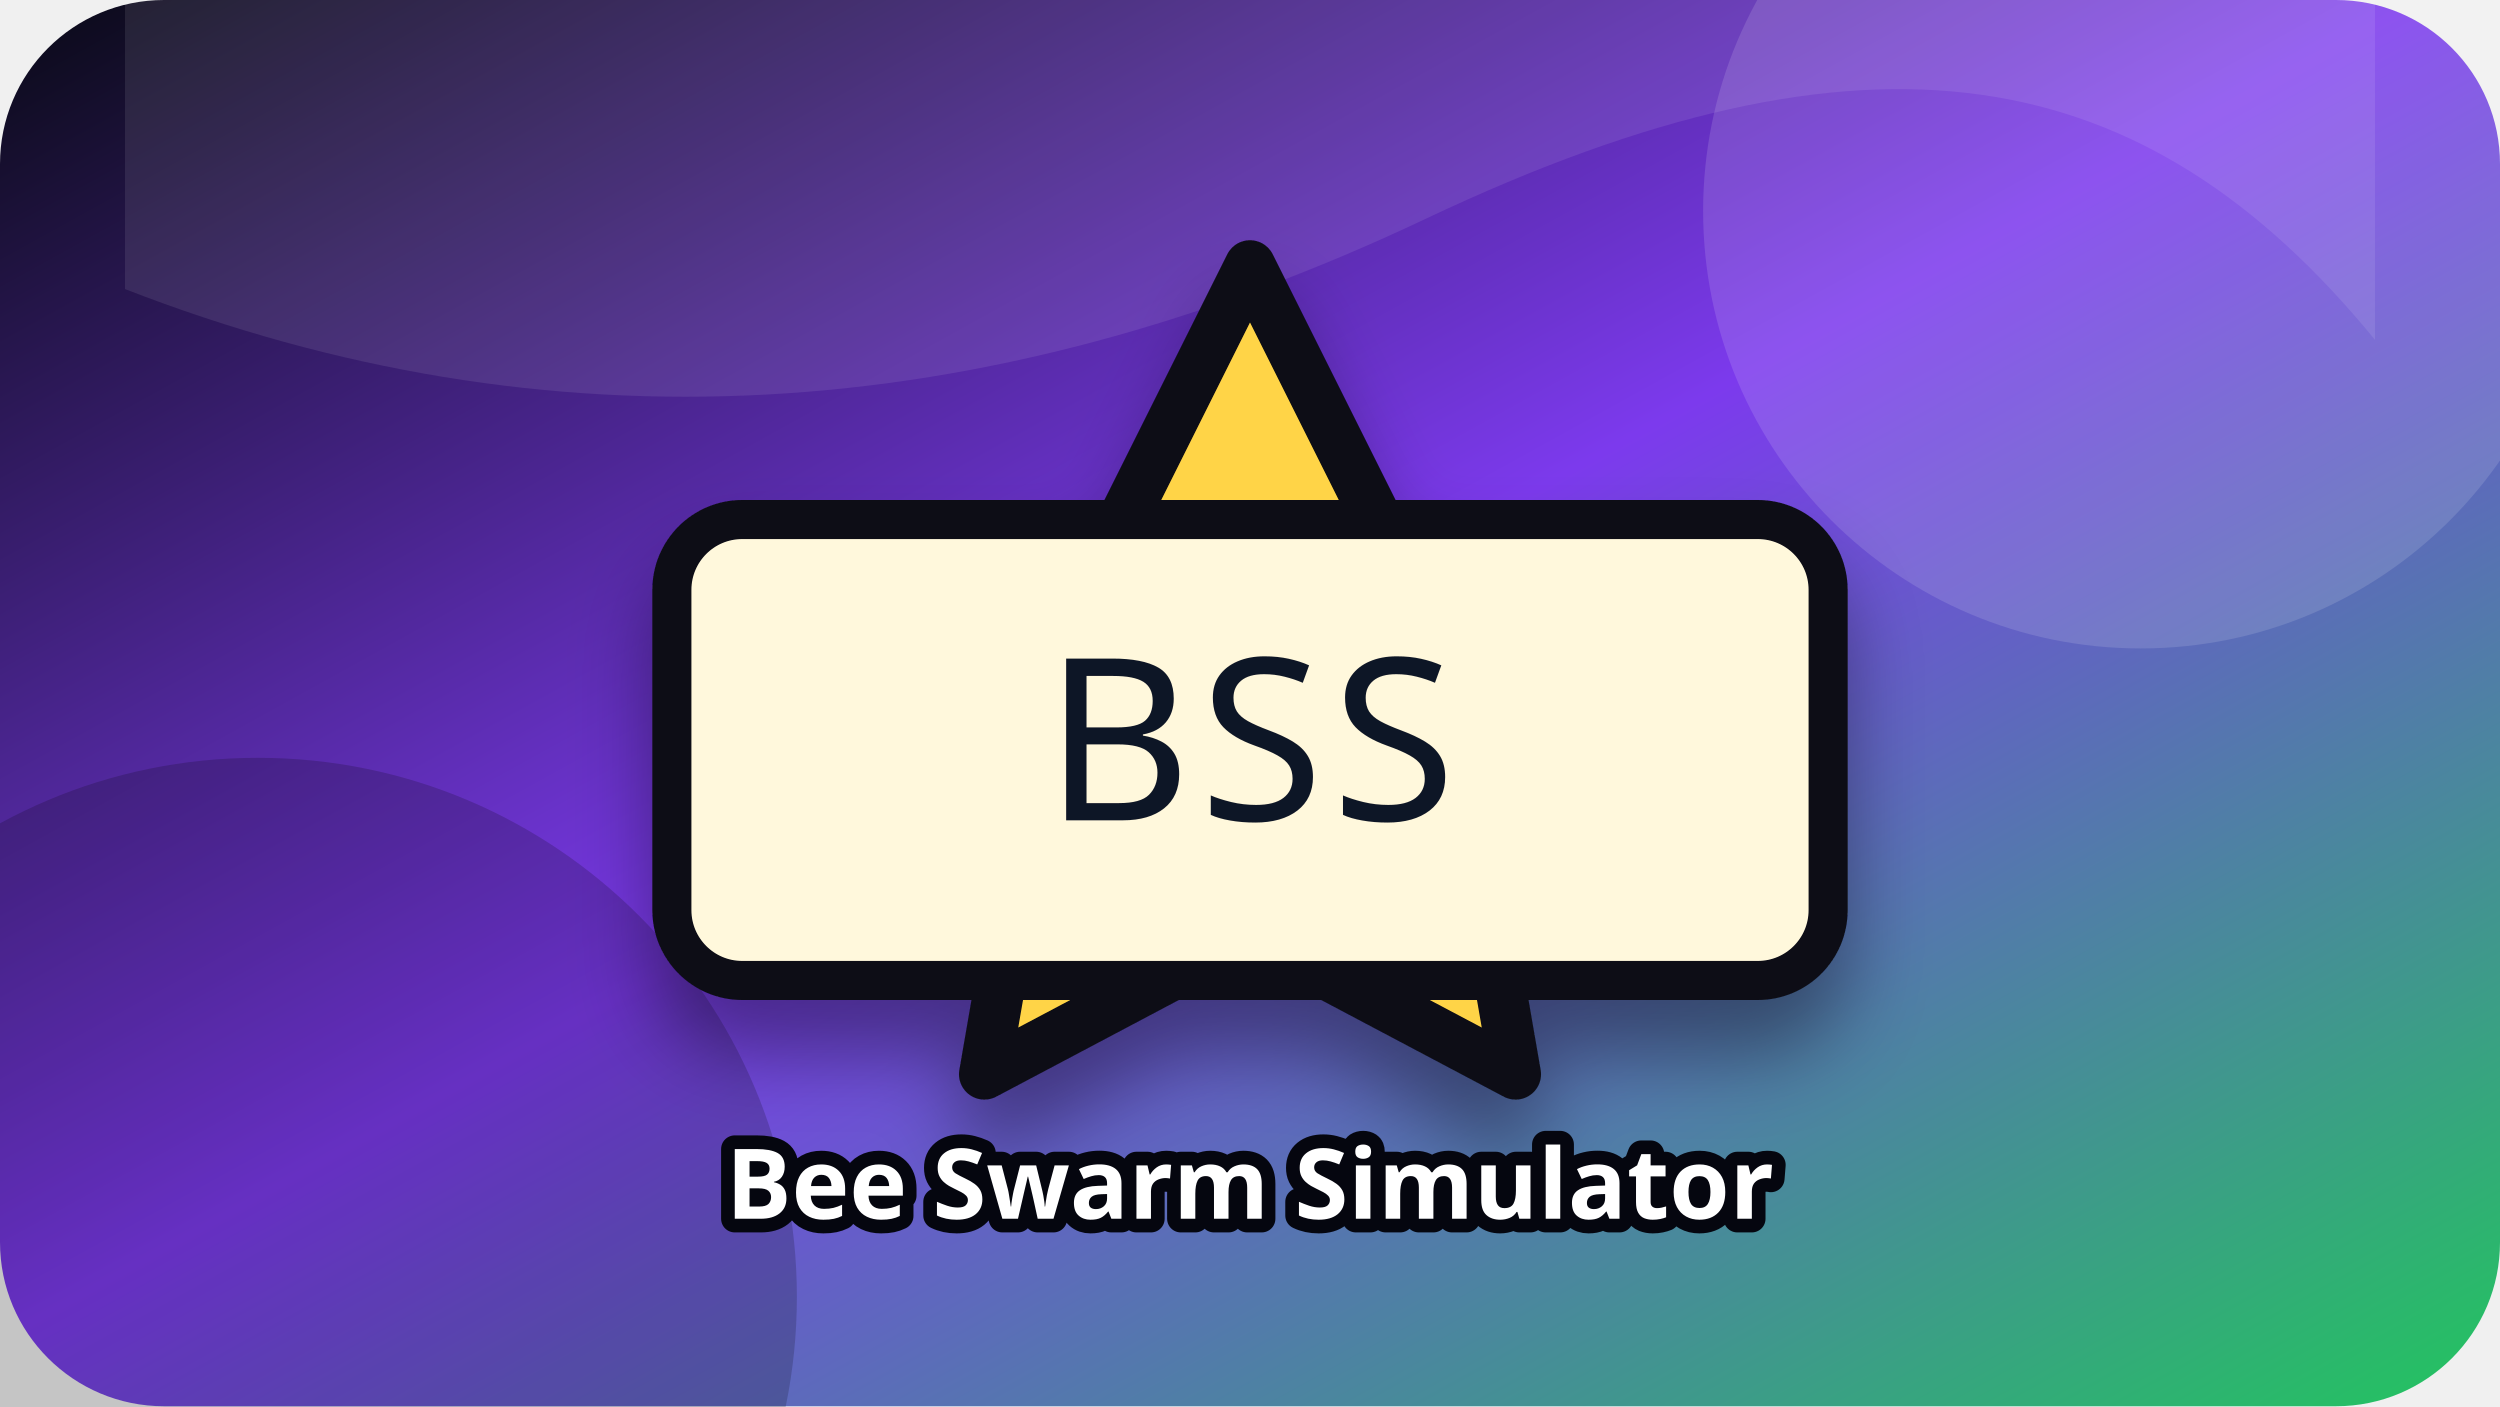
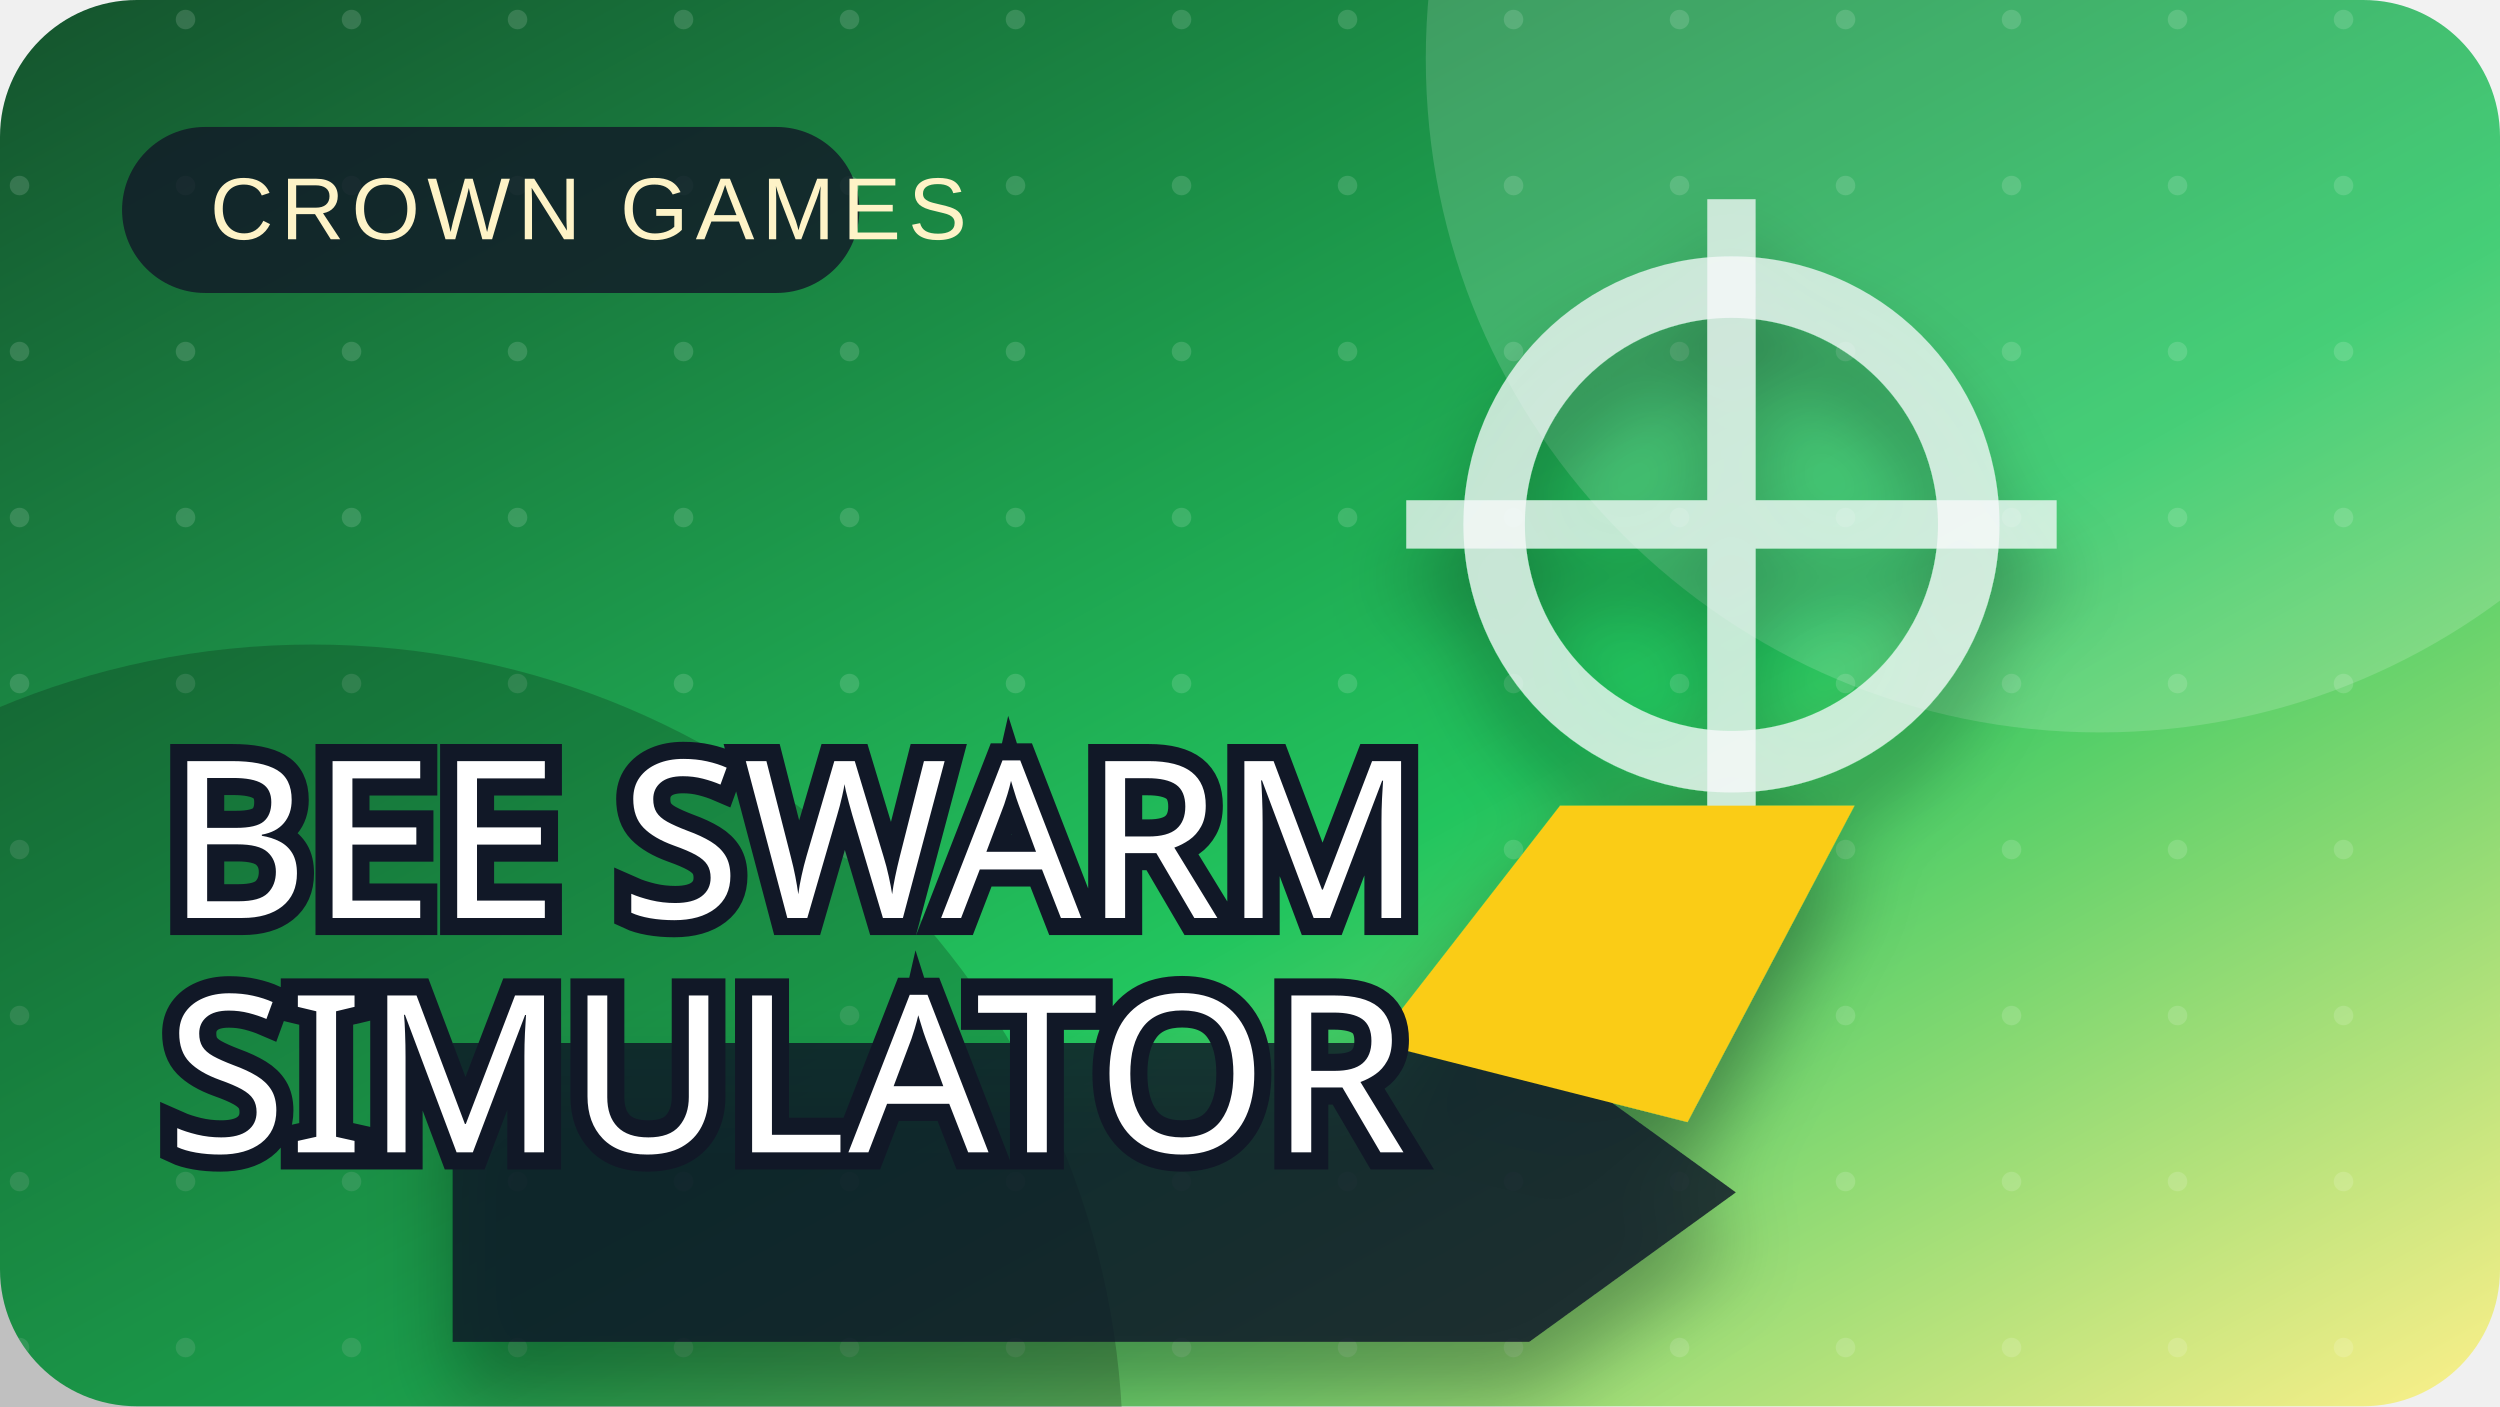
- <svg xmlns="http://www.w3.org/2000/svg" width="640" height="360" viewBox="0 0 640 360" role="img" aria-label="Bee Swarm Simulator">
+ <svg xmlns="http://www.w3.org/2000/svg" width="512" height="288" viewBox="0 0 512 288" role="img" aria-label="Bee Swarm Simulator">
  <defs>
-     <linearGradient id="bg" x1="0" y1="0" x2="1" y2="1">
-       <stop offset="0" stop-color="#080914" />
-       <stop offset=".48" stop-color="#7c3aed" />
-       <stop offset="1" stop-color="#22c55e" />
+     <linearGradient id="g928214703bg" x1="0" y1="0" x2="1" y2="1">
+       <stop offset="0" stop-color="#14532d" />
+       <stop offset=".58" stop-color="#22c55e" />
+       <stop offset="1" stop-color="#fef08a" />
    </linearGradient>
-     <filter id="shadow" x="-20%" y="-20%" width="140%" height="150%">
-       <feDropShadow dx="0" dy="14" stdDeviation="10" flood-color="#000" flood-opacity=".38" />
+     <filter id="g928214703shadow" x="-20%" y="-20%" width="140%" height="140%">
+       <feDropShadow dx="0" dy="12" stdDeviation="9" flood-color="#000" flood-opacity=".38" />
    </filter>
+     <pattern id="g928214703dots" width="34" height="34" patternUnits="userSpaceOnUse">
+       <circle cx="4" cy="4" r="2" fill="#fff" opacity=".2" />
+     </pattern>
  </defs>
-   <rect width="640" height="360" rx="42" fill="url(#bg)" />
-   <circle cx="548" cy="54" r="112" fill="#fff" opacity=".13" />
-   <circle cx="66" cy="332" r="138" fill="#000" opacity=".18" />
-   <path d="M32 74c108 42 219 36 333-18s184-41 243 31v-119H32z" fill="#fff" opacity=".09" />
-   <g filter="url(#shadow)" transform="translate(0 -2)">
-     <path d="M320 70l34 68 75 11-54 53 13 75-68-36-68 36 13-75-54-53 75-11z" fill="#ffd447" stroke="#090914" stroke-width="13" stroke-linejoin="round" />
-     <rect x="172" y="135" width="296" height="118" rx="18" fill="#fff8dc" stroke="#090914" stroke-width="10" />
-     <text x="320" y="212" text-anchor="middle" font-family="Impact, Arial Black, sans-serif" font-size="58" fill="#111827" letter-spacing="2">BSS</text>
+   <rect width="512" height="288" rx="28" fill="url(#g928214703bg)" />
+   <rect width="512" height="288" rx="28" fill="url(#g928214703dots)" opacity=".7" />
+   <circle cx="430" cy="12" r="138" fill="#fff" opacity=".16" />
+   <circle cx="64" cy="298" r="166" fill="#000" opacity=".2" />
+   <g filter="url(#g928214703shadow)" transform="translate(18 -6) scale(.9)">
+     <circle cx="374" cy="126" r="54" fill="none" stroke="#f8fafc" stroke-width="14" opacity=".75" />
+     <path d="M374 52v148M300 126h148" stroke="#f8fafc" stroke-width="11" opacity=".75" />
+     <path d="M83 244h245l47 34-47 34H83z" fill="#111827" opacity=".82" />
+     <path d="M293 244l42-54h67l-38 72z" fill="#facc15" />
  </g>
-   <text x="320" y="312" text-anchor="middle" font-family="Trebuchet MS, Verdana, sans-serif" font-size="25" font-weight="900" fill="#fff" paint-order="stroke" stroke="#05060f" stroke-width="7" stroke-linejoin="round">Bee Swarm Simulator</text>
+   <rect x="25" y="26" width="151" height="34" rx="17" fill="#111827" opacity=".82" />
+   <text x="43" y="49" font-size="18" font-family="Arial Black, Arial, sans-serif" fill="#fef3c7" letter-spacing="1.5">CROWN GAMES</text>
+   <text x="34" y="188" font-size="45" font-family="Impact, Arial Black, sans-serif" fill="#fff" stroke="#111827" stroke-width="7" paint-order="stroke" letter-spacing=".5">BEE SWARM</text>
+   <text x="34" y="236" font-size="45" font-family="Impact, Arial Black, sans-serif" fill="#fff" stroke="#111827" stroke-width="7" paint-order="stroke" letter-spacing=".5">SIMULATOR</text>
</svg>
